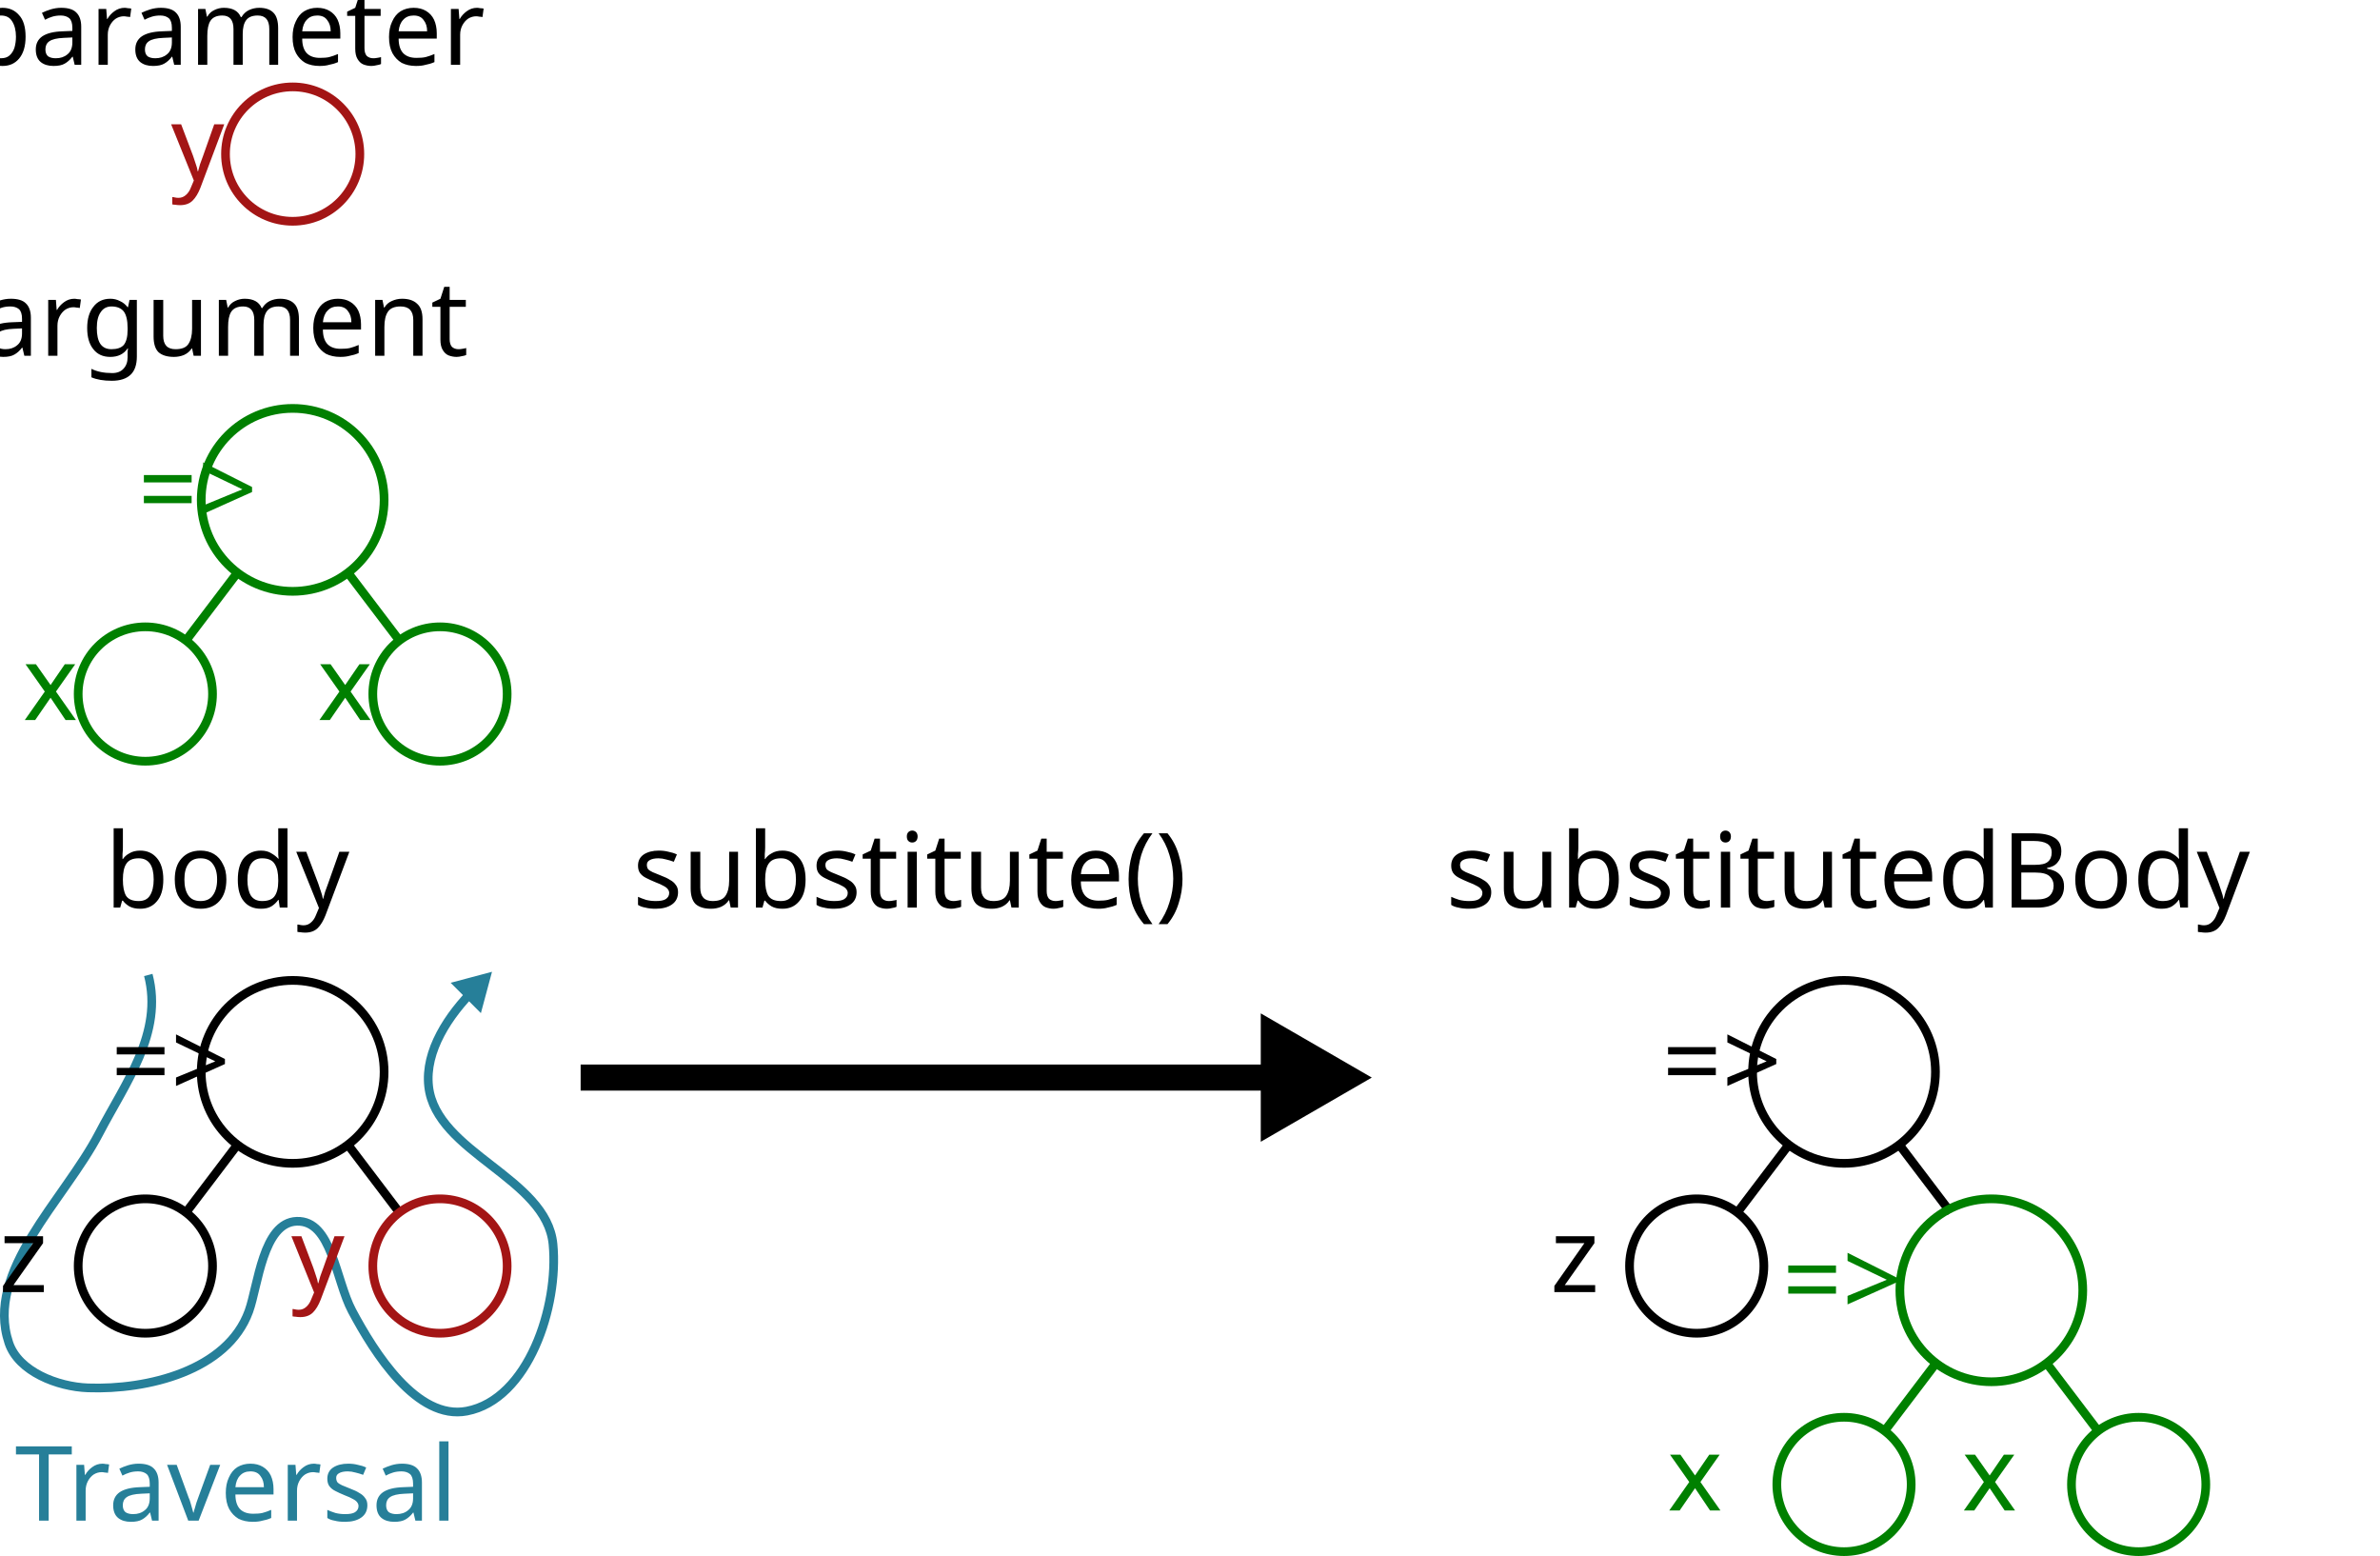
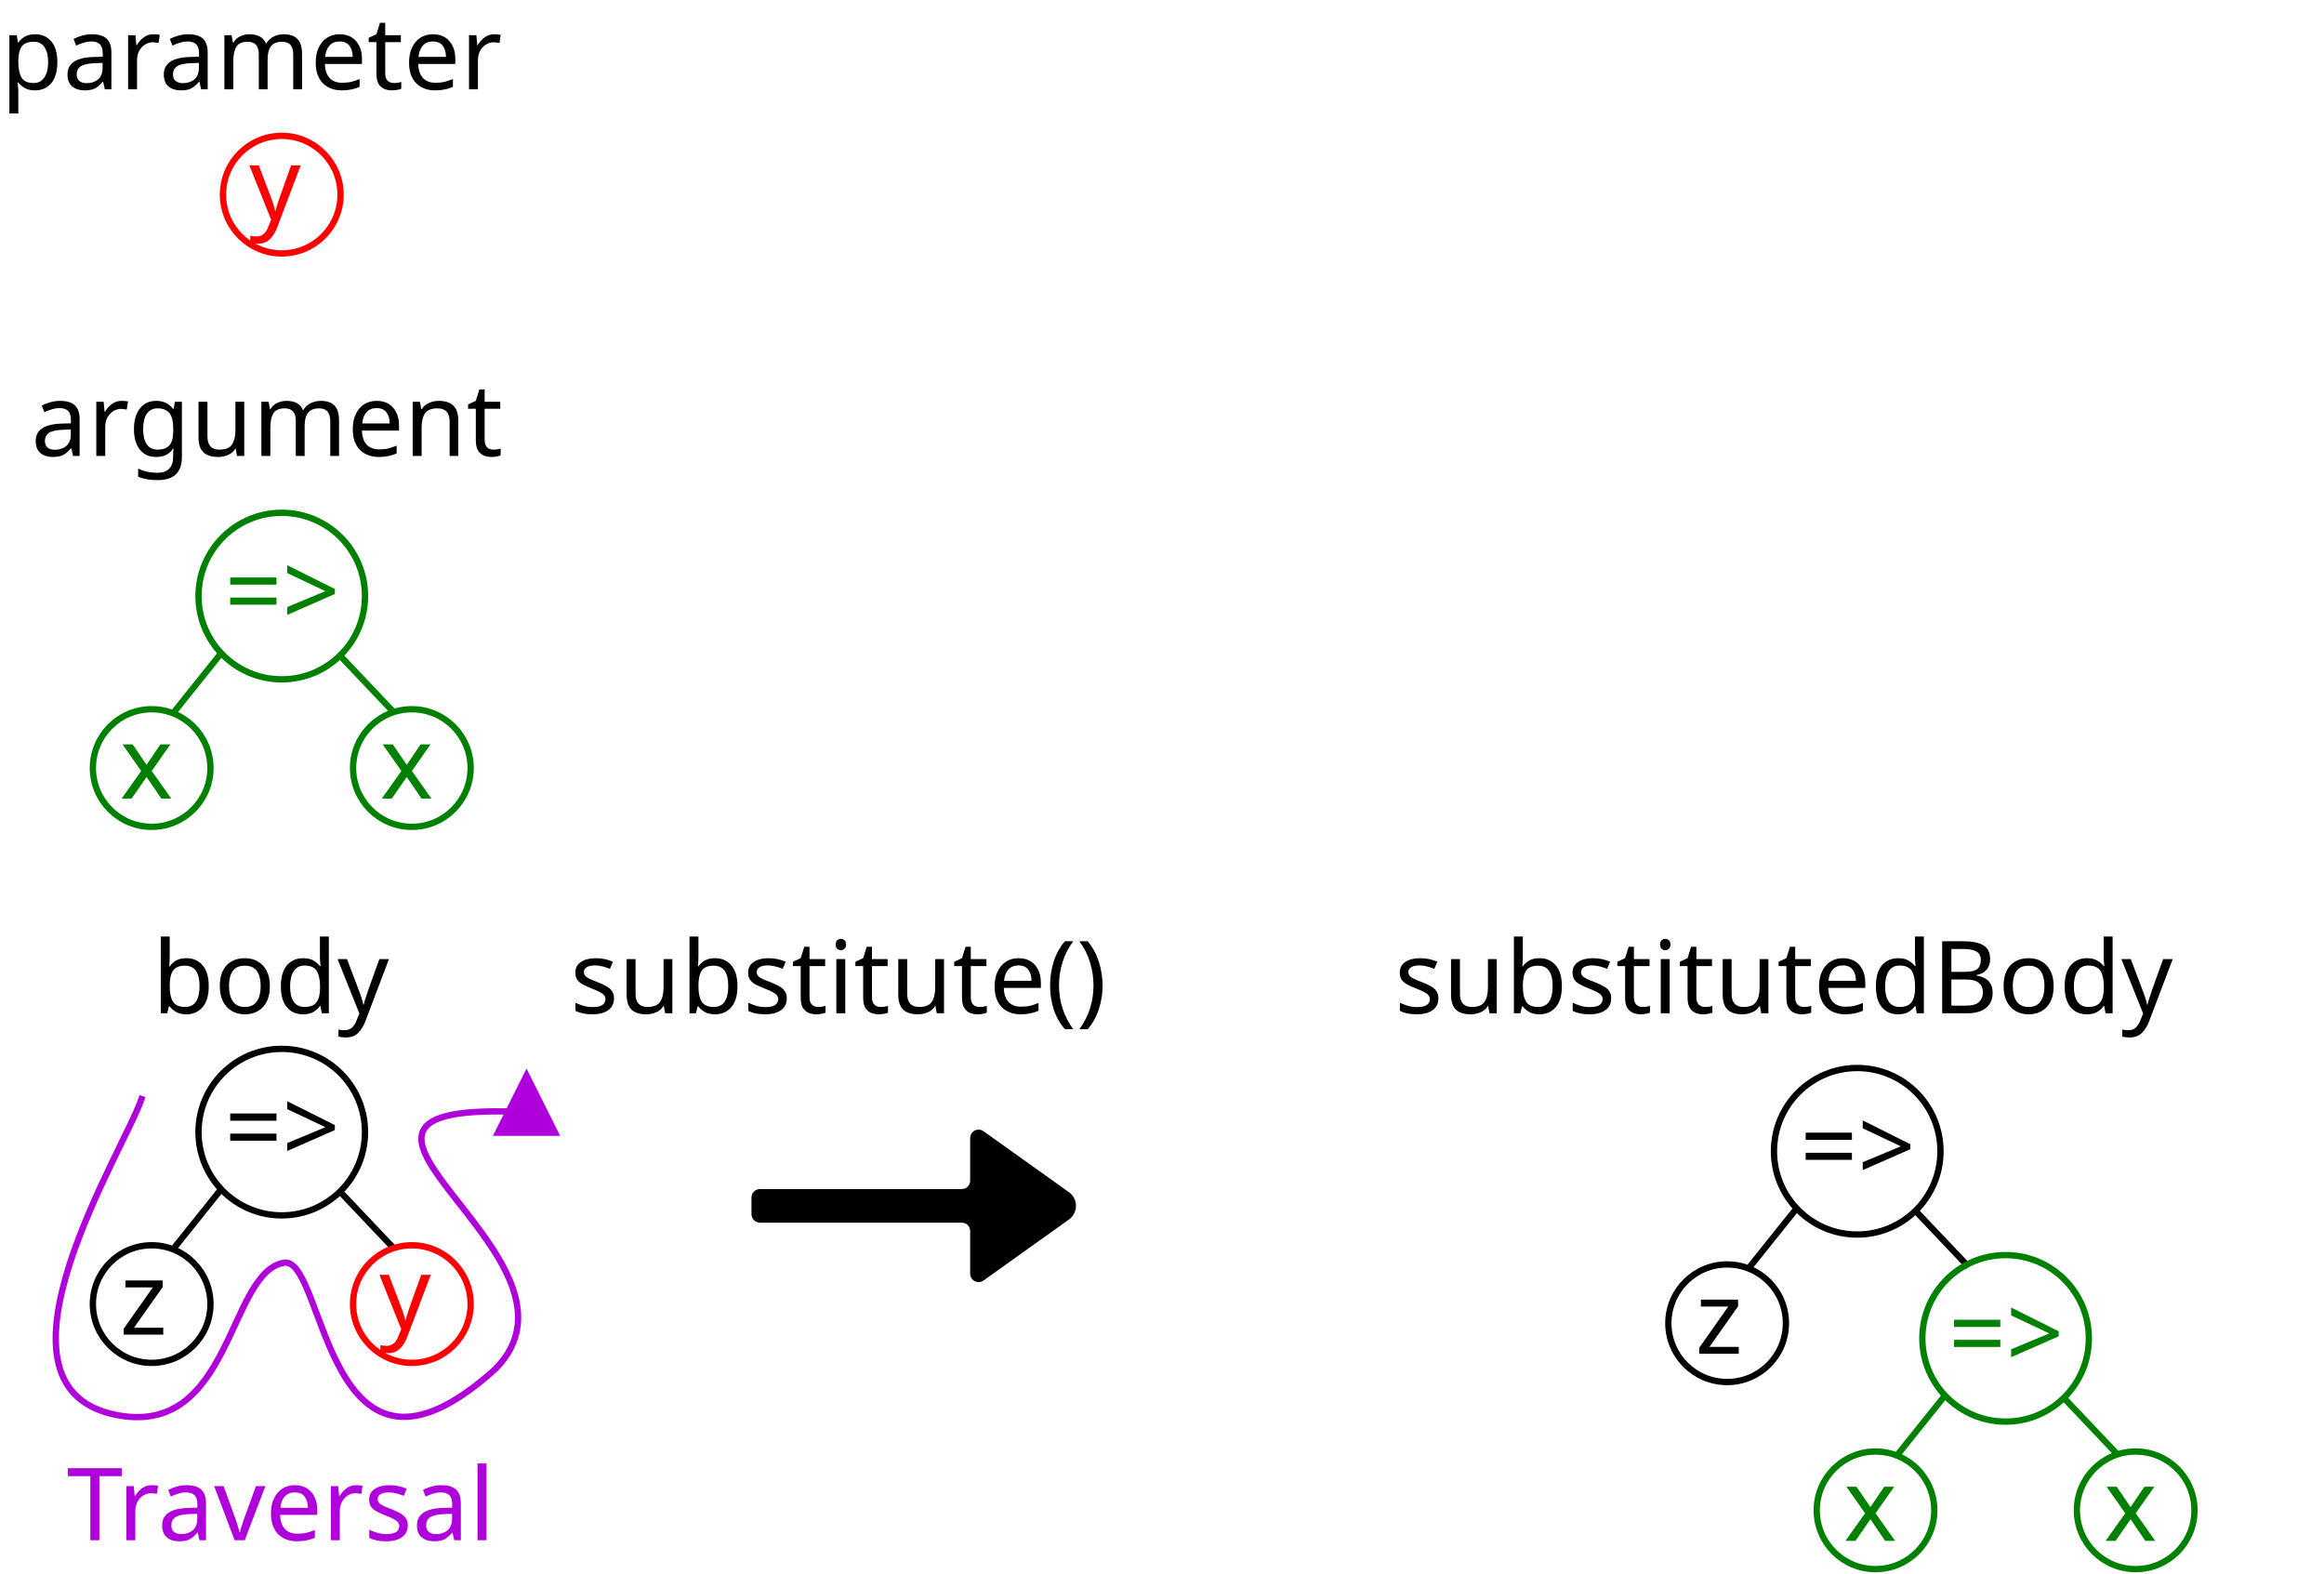
- <svg xmlns="http://www.w3.org/2000/svg" id="svg8" version="1.1" viewBox="0 0 96.593 63.133" height="63.133mm" width="96.593mm">
-   <defs id="defs2">
-     <marker orient="auto" refY="0" refX="0" id="marker1133" style="overflow:visible">
-       <path id="path1131" d="M 5.77,0 -2.88,5 V -5 Z" style="fill:#267f99;fill-opacity:1;fill-rule:evenodd;stroke:#267f99;stroke-width:1pt;stroke-opacity:1" transform="scale(0.4)" />
-     </marker>
-     <marker style="overflow:visible" id="marker1718" refX="0" refY="0" orient="auto">
-       <path transform="scale(0.4)" style="fill:#000000;fill-opacity:1;fill-rule:evenodd;stroke:#000000;stroke-width:1pt;stroke-opacity:1" d="M 5.77,0 -2.88,5 V -5 Z" id="path1716" />
-     </marker>
-     <marker style="overflow:visible" id="marker2402" refX="0" refY="0" orient="auto">
-       <path transform="matrix(0.8,0,0,0.8,-5.2,0)" style="fill:#000000;fill-opacity:1;fill-rule:evenodd;stroke:#000000;stroke-width:1pt;stroke-opacity:1" d="M 5.77,0 -2.88,5 V -5 Z" id="path2400" />
-     </marker>
-     <marker style="overflow:visible" id="marker2070" refX="0" refY="0" orient="auto">
-       <path transform="matrix(0.8,0,0,0.8,-5.2,0)" style="fill:#000000;fill-opacity:1;fill-rule:evenodd;stroke:#000000;stroke-width:1pt;stroke-opacity:1" d="M 5.77,0 -2.88,5 V -5 Z" id="path2068" />
-     </marker>
-     <marker style="overflow:visible" id="marker2030" refX="0" refY="0" orient="auto">
-       <path transform="matrix(0.8,0,0,0.8,-5.2,0)" style="fill:#000000;fill-opacity:1;fill-rule:evenodd;stroke:#000000;stroke-width:1pt;stroke-opacity:1" d="M 5.77,0 -2.88,5 V -5 Z" id="path2028" />
-     </marker>
-   </defs>
-   <g transform="translate(-55.16466,-89.62847)" id="layer1">
-     <text highlight="ts" id="text149" y="92.257" x="67.091" style="font-size:4.233px;line-height:1.25;font-family:'PT Mono';-inkscape-font-specification:'PT Mono';text-align:center;text-anchor:middle;stroke-width:0.265" xml:space="preserve">
-       <tspan style="font-size:4.233px;stroke-width:0.265" y="92.257" x="67.091" id="tspan147">parameter</tspan>
-     </text>
-     <text xml:space="preserve" style="font-size:4.233px;line-height:1.25;font-family:'PT Mono';-inkscape-font-specification:'PT Mono';text-align:center;text-anchor:middle;stroke-width:0.265" x="67.135" y="126.453" id="text153" highlight="ts">
-       <tspan id="tspan151" x="67.135" y="126.453" style="font-size:4.233px;stroke-width:0.265">body</tspan>
-     </text>
-     <text highlight="ts" id="text157" y="104.061" x="67.032" style="font-size:4.233px;line-height:1.25;font-family:'PT Mono';-inkscape-font-specification:'PT Mono';text-align:center;text-anchor:middle;stroke-width:0.265" xml:space="preserve">
-       <tspan style="font-size:4.233px;stroke-width:0.265" y="104.061" x="67.032" id="tspan155">argument</tspan>
-     </text>
-     <text xml:space="preserve" style="font-size:4.233px;line-height:1.25;font-family:'PT Mono';-inkscape-font-specification:'PT Mono';text-align:center;text-anchor:middle;stroke-width:0.265" x="94.84" y="126.453" id="text1122" highlight="ts">
-       <tspan id="tspan1120" x="94.84" y="126.453" style="font-size:4.233px;stroke-width:0.265">substitute()</tspan>
-     </text>
-     <path id="path1714" d="M 78.73,133.35 H 107.834" style="fill:none;stroke:#000000;stroke-width:1.058;stroke-linecap:butt;stroke-linejoin:miter;stroke-miterlimit:4;stroke-dasharray:none;stroke-opacity:1;marker-end:url(#marker1718)" />
-     <text xml:space="preserve" style="font-size:4.233px;line-height:1.25;font-family:'PT Mono';-inkscape-font-specification:'PT Mono';text-align:center;text-anchor:middle;stroke-width:0.265" x="132.913" y="126.453" id="text1866" highlight="ts">
-       <tspan id="tspan1864" x="132.913" y="126.453" style="font-size:4.233px;stroke-width:0.265">substitutedBody</tspan>
-     </text>
-     <path d="m 61.183,129.186 c 0.615,2.352 -0.92,4.363 -1.995,6.424 -1.428,2.737 -4.647,5.579 -3.664,8.506 0.392,1.167 1.981,1.779 3.211,1.824 2.408,0.087 5.651,-0.694 6.529,-3.106 0.376,-1.033 0.568,-3.61 1.947,-3.653 1.423,-0.045 1.572,2.379 2.241,3.635 0.906,1.7 2.632,4.452 4.656,4.067 2.496,-0.474 3.742,-4.24 3.501,-6.769 -0.258,-2.705 -4.739,-3.703 -5.047,-6.403 -0.164,-1.445 0.819,-2.906 1.861,-3.945" style="fill:none;stroke:#267f99;stroke-width:0.353;stroke-linecap:butt;stroke-linejoin:miter;stroke-miterlimit:4;stroke-dasharray:none;stroke-opacity:1;marker-end:url(#marker1133)" id="path233" />
-     <text xml:space="preserve" style="font-size:4.233px;line-height:1.25;font-family:'PT Mono';-inkscape-font-specification:'PT Mono';text-align:center;text-anchor:middle;stroke-width:0.265" x="67.497" y="151.328" id="text1273">
-       <tspan id="tspan1271" x="67.497" y="151.328" style="font-style:normal;font-variant:normal;font-weight:normal;font-stretch:normal;font-size:4.233px;font-family:'PT Serif';-inkscape-font-specification:'PT Serif';fill:#267f99;fill-opacity:1;stroke-width:0.265">Traversal</tspan>
-     </text>
-     <g transform="translate(-46.47626,-27.65656)" id="g2451">
-       <circle style="fill:none;stroke:#a31515;stroke-width:0.353;stroke-miterlimit:4;stroke-dasharray:none;stroke-opacity:1" id="path2442" cx="113.519" cy="123.537" r="2.726" />
-       <text id="text2446" y="124.595" x="113.519" style="font-style:normal;font-variant:normal;font-weight:normal;font-stretch:normal;font-size:4.233px;line-height:1.25;font-family:'PT Mono';-inkscape-font-specification:'PT Mono, Normal';font-variant-ligatures:normal;font-variant-caps:normal;font-variant-numeric:normal;font-variant-east-asian:normal;text-align:center;text-anchor:middle;fill:#a31515;fill-opacity:1;stroke:none;stroke-width:0.265" xml:space="preserve">
-         <tspan style="font-style:normal;font-variant:normal;font-weight:normal;font-stretch:normal;font-size:4.233px;font-family:'PT Mono';-inkscape-font-specification:'PT Mono, Normal';font-variant-ligatures:normal;font-variant-caps:normal;font-variant-numeric:normal;font-variant-east-asian:normal;text-align:center;text-anchor:middle;fill:#a31515;fill-opacity:1;stroke-width:0.265" y="124.595" x="113.519" id="tspan2444">y</tspan>
-       </text>
+ <svg xmlns="http://www.w3.org/2000/svg" style="isolation:isolate" viewBox="544.84 349.428 276.319 187.043" width="276.319pt" height="187.043pt">
+   <text transform="matrix(1,0,0,1,544.94,360.048)" id="highlight=ts" style="font-family:'PT Mono';font-weight:400;font-size:12px;font-style:normal;fill:#000000;stroke:none;">parameter</text>
+   <text transform="matrix(1,0,0,1,548.54,403.631)" id="highlight=ts" style="font-family:'PT Mono';font-weight:400;font-size:12px;font-style:normal;fill:#000000;stroke:none;">argument</text>
+   <text transform="matrix(1,0,0,1,562.94,469.888)" id="highlight=ts" style="font-family:'PT Mono';font-weight:400;font-size:12px;font-style:normal;fill:#000000;stroke:none;">body</text>
+   <text transform="matrix(1,0,0,1,612.64,469.888)" id="highlight=ts" style="font-family:'PT Mono';font-weight:400;font-size:12px;font-style:normal;fill:#000000;stroke:none;">substitute()</text>
+   <text transform="matrix(1,0,0,1,710.66,469.888)" id="highlight=ts" style="font-family:'PT Mono';font-weight:400;font-size:12px;font-style:normal;fill:#000000;stroke:none;">substitutedBody</text>
+   <path d=" M 671.937 491.159 L 661.777 483.91 C 661.118 483.439 660.19 483.91 660.19 484.721 L 660.19 489.785 C 660.19 490.337 659.765 490.785 659.213 490.785 L 635.213 490.785 C 634.661 490.785 634.19 491.233 634.19 491.785 L 634.19 493.785 C 634.19 494.337 634.661 494.785 635.213 494.785 L 659.213 494.785 C 659.765 494.785 660.19 495.233 660.19 495.785 L 660.19 500.849 C 660.19 501.659 661.117 502.131 661.777 501.66 L 671.931 494.411 C 672.457 494.037 672.77 493.432 672.771 492.787 C 672.772 492.141 672.462 491.535 671.937 491.159 Z " id="Path" fill="rgb(0,0,0)" />
+   <path d=" M 561.659 480.09 C 559.739 485.935 541.845 514.128 558.51 517.611 C 572.533 520.542 571.896 500.367 578.768 499.525 C 583.608 499.48 583.703 530.211 603.705 512.212 C 617.108 498.763 575.207 480.068 607.441 481.647 L 607.441 481.647" id="Path" fill="none" vector-effect="non-scaling-stroke" stroke-width="1" stroke="rgb(175,0,219)" stroke-linejoin="miter" stroke-linecap="square" stroke-miterlimit="3" />
+   <path d=" M 611.441 484.462 L 607.441 476.462 L 603.441 484.462 Z " fill="rgb(175,0,219)" stroke="none" />
+   <text transform="matrix(1,0,0,1,552.782,532.539)" id="Text" style="font-family:'PT Serif';font-weight:400;font-size:12px;font-style:normal;fill:#af00db;stroke:none;">Traversal</text>
+   <g id="Group">
+     <text transform="matrix(1,0,0,1,574.471,375.525)" id="Text" style="font-family:'PT Mono';font-weight:400;font-size:12px;font-style:normal;fill:#ff0000;stroke:none;">y</text>
+     <circle vector-effect="non-scaling-stroke" cx="578.34" cy="372.568" r="6.99" id="Ellipse" fill="none" stroke-width="1" stroke="rgb(255,0,0)" stroke-linejoin="miter" stroke-linecap="square" stroke-miterlimit="3" />
+   </g>
+   <g id="Group">
+     <g id="Group">
+       <text transform="matrix(1,0,0,1,559.081,444.365)" id="Text" style="font-family:'PT Mono';font-weight:400;font-size:12px;font-style:normal;fill:#008000;stroke:none;">x</text>
+       <circle vector-effect="non-scaling-stroke" cx="562.873" cy="440.735" r="6.99" id="Ellipse" fill="none" stroke-width="1" stroke="rgb(0,128,0)" stroke-linejoin="miter" stroke-linecap="square" stroke-miterlimit="3" />
    </g>
-     <g transform="translate(-52.45494,-5.749264)" id="g2544">
-       <circle r="2.726" cy="123.537" cx="113.519" id="circle2538" style="fill:none;stroke:#008000;stroke-width:0.353;stroke-miterlimit:4;stroke-dasharray:none;stroke-opacity:1" />
-       <text xml:space="preserve" style="font-style:normal;font-variant:normal;font-weight:normal;font-stretch:normal;font-size:4.233px;line-height:1.25;font-family:'PT Mono';-inkscape-font-specification:'PT Mono, Normal';font-variant-ligatures:normal;font-variant-caps:normal;font-variant-numeric:normal;font-variant-east-asian:normal;text-align:center;text-anchor:middle;fill:#008000;fill-opacity:1;stroke:none;stroke-width:0.265" x="113.519" y="124.595" id="text2542">
-         <tspan id="tspan2540" x="113.519" y="124.595" style="font-style:normal;font-variant:normal;font-weight:normal;font-stretch:normal;font-size:4.233px;font-family:'PT Mono';-inkscape-font-specification:'PT Mono, Normal';font-variant-ligatures:normal;font-variant-caps:normal;font-variant-numeric:normal;font-variant-east-asian:normal;text-align:center;text-anchor:middle;fill:#008000;fill-opacity:1;stroke-width:0.265">x</tspan>
-       </text>
+     <g id="Group">
+       <text transform="matrix(1,0,0,1,590.015,444.365)" id="Text" style="font-family:'PT Mono';font-weight:400;font-size:12px;font-style:normal;fill:#008000;stroke:none;">x</text>
+       <circle vector-effect="non-scaling-stroke" cx="593.807" cy="440.735" r="6.99" id="Ellipse" fill="none" stroke-width="1" stroke="rgb(0,128,0)" stroke-linejoin="miter" stroke-linecap="square" stroke-miterlimit="3" />
    </g>
-     <g id="g2560" transform="translate(-40.49758,-5.749264)">
-       <circle r="2.726" cy="123.537" cx="113.519" id="circle2554" style="fill:none;stroke:#008000;stroke-width:0.353;stroke-miterlimit:4;stroke-dasharray:none;stroke-opacity:1" />
-       <text xml:space="preserve" style="font-style:normal;font-variant:normal;font-weight:normal;font-stretch:normal;font-size:4.233px;line-height:1.25;font-family:'PT Mono';-inkscape-font-specification:'PT Mono, Normal';font-variant-ligatures:normal;font-variant-caps:normal;font-variant-numeric:normal;font-variant-east-asian:normal;text-align:center;text-anchor:middle;fill:#008000;fill-opacity:1;stroke:none;stroke-width:0.265" x="113.519" y="124.595" id="text2558">
-         <tspan id="tspan2556" x="113.519" y="124.595" style="font-style:normal;font-variant:normal;font-weight:normal;font-stretch:normal;font-size:4.233px;font-family:'PT Mono';-inkscape-font-specification:'PT Mono, Normal';font-variant-ligatures:normal;font-variant-caps:normal;font-variant-numeric:normal;font-variant-east-asian:normal;text-align:center;text-anchor:middle;fill:#008000;fill-opacity:1;stroke-width:0.265">x</tspan>
-       </text>
+     <g id="Group">
+       <text transform="matrix(1,0,0,1,571.539,423.921)" id="Text" style="font-family:'PT Mono';font-weight:400;font-size:12px;font-style:normal;fill:#008000;stroke:none;">=&gt;</text>
+       <circle vector-effect="non-scaling-stroke" cx="578.34" cy="420.291" r="9.899" id="Ellipse" fill="none" stroke-width="1" stroke="rgb(0,128,0)" stroke-linejoin="miter" stroke-linecap="square" stroke-miterlimit="3" />
    </g>
-     <g id="g2568" transform="translate(-46.47626,-13.62706)">
-       <circle r="3.711" cy="123.537" cx="113.519" id="circle2562" style="fill:none;stroke:#008000;stroke-width:0.353;stroke-miterlimit:4;stroke-dasharray:none;stroke-opacity:1" />
-       <text xml:space="preserve" style="font-style:normal;font-variant:normal;font-weight:normal;font-stretch:normal;font-size:4.233px;line-height:1.25;font-family:'PT Mono';-inkscape-font-specification:'PT Mono, Normal';font-variant-ligatures:normal;font-variant-caps:normal;font-variant-numeric:normal;font-variant-east-asian:normal;text-align:center;text-anchor:middle;fill:#008000;fill-opacity:1;stroke:none;stroke-width:0.265" x="113.519" y="124.595" id="text2566">
-         <tspan id="tspan2564" x="113.519" y="124.595" style="font-style:normal;font-variant:normal;font-weight:normal;font-stretch:normal;font-size:4.233px;font-family:'PT Mono';-inkscape-font-specification:'PT Mono, Normal';font-variant-ligatures:normal;font-variant-caps:normal;font-variant-numeric:normal;font-variant-east-asian:normal;text-align:center;text-anchor:middle;fill:#008000;fill-opacity:1;stroke-width:0.265">=&gt;</tspan>
-       </text>
+     <line x1="585.676" y1="427.799" x2="591.312" y2="433.745" id="Path" vector-effect="non-scaling-stroke" stroke-width="1" stroke="rgb(0,128,0)" stroke-linejoin="miter" stroke-linecap="square" stroke-miterlimit="3" />
+     <line x1="570.863" y1="427.421" x2="565.797" y2="433.745" id="Path" vector-effect="non-scaling-stroke" stroke-width="1" stroke="rgb(0,128,0)" stroke-linejoin="miter" stroke-linecap="square" stroke-miterlimit="3" />
+   </g>
+   <g id="Group">
+     <g id="Group">
+       <text transform="matrix(1,0,0,1,559.081,508.091)" id="Text" style="font-family:'PT Mono';font-weight:400;font-size:12px;font-style:normal;fill:#000000;stroke:none;">z</text>
+       <circle vector-effect="non-scaling-stroke" cx="562.873" cy="504.461" r="6.99" id="Ellipse" fill="none" stroke-width="1" stroke="rgb(0,0,0)" stroke-linejoin="miter" stroke-linecap="square" stroke-miterlimit="3" />
    </g>
-     <path id="path943" d="M 62.712,115.616 64.8,112.866" style="fill:none;fill-rule:evenodd;stroke:#008000;stroke-width:0.353;stroke-linecap:butt;stroke-linejoin:miter;stroke-opacity:1" />
-     <path id="path945" d="M 71.374,115.616 69.286,112.866" style="fill:none;fill-rule:evenodd;stroke:#008000;stroke-width:0.353;stroke-linecap:butt;stroke-linejoin:miter;stroke-opacity:1" />
-     <g transform="translate(-40.79897,30.39243)" id="g2382">
-       <g transform="translate(-11.65597,-12.93314)" id="g1747">
-         <circle r="2.726" cy="123.537" cx="113.519" id="circle1741" style="fill:none;stroke:#000000;stroke-width:0.353;stroke-miterlimit:4;stroke-dasharray:none;stroke-opacity:1" />
-         <text xml:space="preserve" style="font-style:normal;font-variant:normal;font-weight:normal;font-stretch:normal;font-size:4.233px;line-height:1.25;font-family:'PT Mono';-inkscape-font-specification:'PT Mono, Normal';font-variant-ligatures:normal;font-variant-caps:normal;font-variant-numeric:normal;font-variant-east-asian:normal;text-align:center;text-anchor:middle;fill:#000000;fill-opacity:1;stroke:none;stroke-width:0.265" x="113.519" y="124.595" id="text1745">
-           <tspan id="tspan1743" x="113.519" y="124.595" style="font-style:normal;font-variant:normal;font-weight:normal;font-stretch:normal;font-size:4.233px;font-family:'PT Mono';-inkscape-font-specification:'PT Mono, Normal';font-variant-ligatures:normal;font-variant-caps:normal;font-variant-numeric:normal;font-variant-east-asian:normal;text-align:center;text-anchor:middle;fill:#000000;fill-opacity:1;stroke-width:0.265">z</tspan>
-         </text>
-       </g>
-       <g id="g1763" transform="translate(-5.677294,-20.81093)">
-         <circle r="3.711" cy="123.537" cx="113.519" id="circle1757" style="fill:none;stroke:#000000;stroke-width:0.353;stroke-miterlimit:4;stroke-dasharray:none;stroke-opacity:1" />
-         <text xml:space="preserve" style="font-style:normal;font-variant:normal;font-weight:normal;font-stretch:normal;font-size:4.233px;line-height:1.25;font-family:'PT Mono';-inkscape-font-specification:'PT Mono, Normal';font-variant-ligatures:normal;font-variant-caps:normal;font-variant-numeric:normal;font-variant-east-asian:normal;text-align:center;text-anchor:middle;fill:#000000;fill-opacity:1;stroke:none;stroke-width:0.265" x="113.519" y="124.595" id="text1761">
-           <tspan id="tspan1759" x="113.519" y="124.595" style="font-style:normal;font-variant:normal;font-weight:normal;font-stretch:normal;font-size:4.233px;font-family:'PT Mono';-inkscape-font-specification:'PT Mono, Normal';font-variant-ligatures:normal;font-variant-caps:normal;font-variant-numeric:normal;font-variant-east-asian:normal;text-align:center;text-anchor:middle;fill:#000000;fill-opacity:1;stroke-width:0.265">=&gt;</tspan>
-         </text>
-       </g>
-       <path id="path1765" d="m 103.511,108.433 2.088,-2.751" style="fill:none;fill-rule:evenodd;stroke:#000000;stroke-width:0.353;stroke-linecap:butt;stroke-linejoin:miter;stroke-opacity:1" />
-       <path id="path1767" d="m 112.173,108.433 -2.088,-2.751" style="fill:none;fill-rule:evenodd;stroke:#000000;stroke-width:0.353;stroke-linecap:butt;stroke-linejoin:miter;stroke-opacity:1" />
-       <g transform="translate(0.3013868,-12.93314)" id="g1559">
-         <circle style="fill:none;stroke:#a31515;stroke-width:0.353;stroke-miterlimit:4;stroke-dasharray:none;stroke-opacity:1" id="circle1553" cx="113.519" cy="123.537" r="2.726" />
-         <text id="text1557" y="124.595" x="113.519" style="font-style:normal;font-variant:normal;font-weight:normal;font-stretch:normal;font-size:4.233px;line-height:1.25;font-family:'PT Mono';-inkscape-font-specification:'PT Mono, Normal';font-variant-ligatures:normal;font-variant-caps:normal;font-variant-numeric:normal;font-variant-east-asian:normal;text-align:center;text-anchor:middle;fill:#a31515;fill-opacity:1;stroke:none;stroke-width:0.265" xml:space="preserve">
-           <tspan style="font-style:normal;font-variant:normal;font-weight:normal;font-stretch:normal;font-size:4.233px;font-family:'PT Mono';-inkscape-font-specification:'PT Mono, Normal';font-variant-ligatures:normal;font-variant-caps:normal;font-variant-numeric:normal;font-variant-east-asian:normal;text-align:center;text-anchor:middle;fill:#a31515;fill-opacity:1;stroke-width:0.265" y="124.595" x="113.519" id="tspan1555">y</tspan>
-         </text>
-       </g>
+     <g id="Group">
+       <text transform="matrix(1,0,0,1,571.539,487.648)" id="Text" style="font-family:'PT Mono';font-weight:400;font-size:12px;font-style:normal;fill:#000000;stroke:none;">=&gt;</text>
+       <circle vector-effect="non-scaling-stroke" cx="578.34" cy="484.018" r="9.899" id="Ellipse" fill="none" stroke-width="1" stroke="rgb(0,0,0)" stroke-linejoin="miter" stroke-linecap="square" stroke-miterlimit="3" />
    </g>
-     <g transform="translate(34.89847,-15.34127)" id="g2590">
-       <g id="g2527" transform="translate(-24.39164,32.80057)">
-         <circle style="fill:none;stroke:#000000;stroke-width:0.353;stroke-miterlimit:4;stroke-dasharray:none;stroke-opacity:1" id="circle2521" cx="113.519" cy="123.537" r="2.726" />
-         <text id="text2525" y="124.595" x="113.519" style="font-style:normal;font-variant:normal;font-weight:normal;font-stretch:normal;font-size:4.233px;line-height:1.25;font-family:'PT Mono';-inkscape-font-specification:'PT Mono, Normal';font-variant-ligatures:normal;font-variant-caps:normal;font-variant-numeric:normal;font-variant-east-asian:normal;text-align:center;text-anchor:middle;fill:#000000;fill-opacity:1;stroke:none;stroke-width:0.265" xml:space="preserve">
-           <tspan style="font-style:normal;font-variant:normal;font-weight:normal;font-stretch:normal;font-size:4.233px;font-family:'PT Mono';-inkscape-font-specification:'PT Mono, Normal';font-variant-ligatures:normal;font-variant-caps:normal;font-variant-numeric:normal;font-variant-east-asian:normal;text-align:center;text-anchor:middle;fill:#000000;fill-opacity:1;stroke-width:0.265" y="124.595" x="113.519" id="tspan2523">z</tspan>
-         </text>
-       </g>
-       <g transform="translate(-18.41296,24.92278)" id="g2535">
-         <circle style="fill:none;stroke:#000000;stroke-width:0.353;stroke-miterlimit:4;stroke-dasharray:none;stroke-opacity:1" id="circle2529" cx="113.519" cy="123.537" r="3.711" />
-         <text id="text2533" y="124.595" x="113.519" style="font-style:normal;font-variant:normal;font-weight:normal;font-stretch:normal;font-size:4.233px;line-height:1.25;font-family:'PT Mono';-inkscape-font-specification:'PT Mono, Normal';font-variant-ligatures:normal;font-variant-caps:normal;font-variant-numeric:normal;font-variant-east-asian:normal;text-align:center;text-anchor:middle;fill:#000000;fill-opacity:1;stroke:none;stroke-width:0.265" xml:space="preserve">
-           <tspan style="font-style:normal;font-variant:normal;font-weight:normal;font-stretch:normal;font-size:4.233px;font-family:'PT Mono';-inkscape-font-specification:'PT Mono, Normal';font-variant-ligatures:normal;font-variant-caps:normal;font-variant-numeric:normal;font-variant-east-asian:normal;text-align:center;text-anchor:middle;fill:#000000;fill-opacity:1;stroke-width:0.265" y="124.595" x="113.519" id="tspan2531">=&gt;</tspan>
-         </text>
-       </g>
-       <path style="fill:none;fill-rule:evenodd;stroke:#000000;stroke-width:0.353;stroke-linecap:butt;stroke-linejoin:miter;stroke-opacity:1" d="m 90.776,154.166 2.088,-2.751" id="path2537" />
-       <path style="fill:none;fill-rule:evenodd;stroke:#000000;stroke-width:0.353;stroke-linecap:butt;stroke-linejoin:miter;stroke-opacity:1" d="m 99.437,154.166 -2.088,-2.751" id="path2539" />
-       <g transform="translate(-31.15504,25.04747)" id="g1673">
-         <g id="g1637" transform="translate(12.74208,16.61562)">
-           <circle style="fill:none;stroke:#008000;stroke-width:0.353;stroke-miterlimit:4;stroke-dasharray:none;stroke-opacity:1" id="circle1631" cx="113.519" cy="123.537" r="2.726" />
-           <text id="text1635" y="124.595" x="113.519" style="font-style:normal;font-variant:normal;font-weight:normal;font-stretch:normal;font-size:4.233px;line-height:1.25;font-family:'PT Mono';-inkscape-font-specification:'PT Mono, Normal';font-variant-ligatures:normal;font-variant-caps:normal;font-variant-numeric:normal;font-variant-east-asian:normal;text-align:center;text-anchor:middle;fill:#008000;fill-opacity:1;stroke:none;stroke-width:0.265" xml:space="preserve">
-             <tspan style="font-style:normal;font-variant:normal;font-weight:normal;font-stretch:normal;font-size:4.233px;font-family:'PT Mono';-inkscape-font-specification:'PT Mono, Normal';font-variant-ligatures:normal;font-variant-caps:normal;font-variant-numeric:normal;font-variant-east-asian:normal;text-align:center;text-anchor:middle;fill:#008000;fill-opacity:1;stroke-width:0.265" y="124.595" x="113.519" id="tspan1633">x</tspan>
-           </text>
-         </g>
-         <g transform="translate(24.69944,16.61562)" id="g1645">
-           <circle style="fill:none;stroke:#008000;stroke-width:0.353;stroke-miterlimit:4;stroke-dasharray:none;stroke-opacity:1" id="circle1639" cx="113.519" cy="123.537" r="2.726" />
-           <text id="text1643" y="124.595" x="113.519" style="font-style:normal;font-variant:normal;font-weight:normal;font-stretch:normal;font-size:4.233px;line-height:1.25;font-family:'PT Mono';-inkscape-font-specification:'PT Mono, Normal';font-variant-ligatures:normal;font-variant-caps:normal;font-variant-numeric:normal;font-variant-east-asian:normal;text-align:center;text-anchor:middle;fill:#008000;fill-opacity:1;stroke:none;stroke-width:0.265" xml:space="preserve">
-             <tspan style="font-style:normal;font-variant:normal;font-weight:normal;font-stretch:normal;font-size:4.233px;font-family:'PT Mono';-inkscape-font-specification:'PT Mono, Normal';font-variant-ligatures:normal;font-variant-caps:normal;font-variant-numeric:normal;font-variant-east-asian:normal;text-align:center;text-anchor:middle;fill:#008000;fill-opacity:1;stroke-width:0.265" y="124.595" x="113.519" id="tspan1641">x</tspan>
-           </text>
-         </g>
-         <g transform="translate(18.72076,8.737827)" id="g1653">
-           <circle style="fill:none;stroke:#008000;stroke-width:0.353;stroke-miterlimit:4;stroke-dasharray:none;stroke-opacity:1" id="circle1647" cx="113.519" cy="123.537" r="3.711" />
-           <text id="text1651" y="124.595" x="113.519" style="font-style:normal;font-variant:normal;font-weight:normal;font-stretch:normal;font-size:4.233px;line-height:1.25;font-family:'PT Mono';-inkscape-font-specification:'PT Mono, Normal';font-variant-ligatures:normal;font-variant-caps:normal;font-variant-numeric:normal;font-variant-east-asian:normal;text-align:center;text-anchor:middle;fill:#008000;fill-opacity:1;stroke:none;stroke-width:0.265" xml:space="preserve">
-             <tspan style="font-style:normal;font-variant:normal;font-weight:normal;font-stretch:normal;font-size:4.233px;font-family:'PT Mono';-inkscape-font-specification:'PT Mono, Normal';font-variant-ligatures:normal;font-variant-caps:normal;font-variant-numeric:normal;font-variant-east-asian:normal;text-align:center;text-anchor:middle;fill:#008000;fill-opacity:1;stroke-width:0.265" y="124.595" x="113.519" id="tspan1649">=&gt;</tspan>
-           </text>
-         </g>
-         <path style="fill:none;fill-rule:evenodd;stroke:#008000;stroke-width:0.353;stroke-linecap:butt;stroke-linejoin:miter;stroke-opacity:1" d="m 127.909,137.981 2.088,-2.751" id="path1655" />
-         <path style="fill:none;fill-rule:evenodd;stroke:#008000;stroke-width:0.353;stroke-linecap:butt;stroke-linejoin:miter;stroke-opacity:1" d="m 136.571,137.981 -2.088,-2.751" id="path1657" />
-       </g>
+     <line x1="585.676" y1="491.525" x2="591.312" y2="497.471" id="Path" vector-effect="non-scaling-stroke" stroke-width="1" stroke="rgb(0,0,0)" stroke-linejoin="miter" stroke-linecap="square" stroke-miterlimit="3" />
+     <line x1="570.863" y1="491.147" x2="565.797" y2="497.471" id="Path" vector-effect="non-scaling-stroke" stroke-width="1" stroke="rgb(0,0,0)" stroke-linejoin="miter" stroke-linecap="square" stroke-miterlimit="3" />
+     <g id="Group">
+       <text transform="matrix(1,0,0,1,589.938,507.418)" id="Text" style="font-family:'PT Mono';font-weight:400;font-size:12px;font-style:normal;fill:#ff0000;stroke:none;">y</text>
+       <circle vector-effect="non-scaling-stroke" cx="593.807" cy="504.461" r="6.99" id="Ellipse" fill="none" stroke-width="1" stroke="rgb(255,0,0)" stroke-linejoin="miter" stroke-linecap="square" stroke-miterlimit="3" />
    </g>
  </g>
+   <g id="Group">
+     <g id="Group">
+       <text transform="matrix(1,0,0,1,746.4,510.369)" id="Text" style="font-family:'PT Mono';font-weight:400;font-size:12px;font-style:normal;fill:#000000;stroke:none;">z</text>
+       <circle vector-effect="non-scaling-stroke" cx="750.193" cy="506.739" r="6.99" id="Ellipse" fill="none" stroke-width="1" stroke="rgb(0,0,0)" stroke-linejoin="miter" stroke-linecap="square" stroke-miterlimit="3" />
+     </g>
+     <g id="Group">
+       <text transform="matrix(1,0,0,1,758.858,489.925)" id="Text" style="font-family:'PT Mono';font-weight:400;font-size:12px;font-style:normal;fill:#000000;stroke:none;">=&gt;</text>
+       <circle vector-effect="non-scaling-stroke" cx="765.66" cy="486.295" r="9.899" id="Ellipse" fill="none" stroke-width="1" stroke="rgb(0,0,0)" stroke-linejoin="miter" stroke-linecap="square" stroke-miterlimit="3" />
+     </g>
+     <line x1="772.995" y1="493.803" x2="778.631" y2="499.749" id="Path" vector-effect="non-scaling-stroke" stroke-width="1" stroke="rgb(0,0,0)" stroke-linejoin="miter" stroke-linecap="square" stroke-miterlimit="3" />
+     <line x1="758.182" y1="493.424" x2="753.116" y2="499.749" id="Path" vector-effect="non-scaling-stroke" stroke-width="1" stroke="rgb(0,0,0)" stroke-linejoin="miter" stroke-linecap="square" stroke-miterlimit="3" />
+   </g>
+   <g id="Group">
+     <g id="Group">
+       <text transform="matrix(1,0,0,1,764.043,532.611)" id="Text" style="font-family:'PT Mono';font-weight:400;font-size:12px;font-style:normal;fill:#008000;stroke:none;">x</text>
+       <circle vector-effect="non-scaling-stroke" cx="767.835" cy="528.981" r="6.99" id="Ellipse" fill="none" stroke-width="1" stroke="rgb(0,128,0)" stroke-linejoin="miter" stroke-linecap="square" stroke-miterlimit="3" />
+     </g>
+     <g id="Group">
+       <text transform="matrix(1,0,0,1,794.977,532.611)" id="Text" style="font-family:'PT Mono';font-weight:400;font-size:12px;font-style:normal;fill:#008000;stroke:none;">x</text>
+       <circle vector-effect="non-scaling-stroke" cx="798.769" cy="528.981" r="6.99" id="Ellipse" fill="none" stroke-width="1" stroke="rgb(0,128,0)" stroke-linejoin="miter" stroke-linecap="square" stroke-miterlimit="3" />
+     </g>
+     <g id="Group">
+       <text transform="matrix(1,0,0,1,776.501,512.167)" id="Text" style="font-family:'PT Mono';font-weight:400;font-size:12px;font-style:normal;fill:#008000;stroke:none;">=&gt;</text>
+       <circle vector-effect="non-scaling-stroke" cx="783.302" cy="508.537" r="9.899" id="Ellipse" fill="none" stroke-width="1" stroke="rgb(0,128,0)" stroke-linejoin="miter" stroke-linecap="square" stroke-miterlimit="3" />
+     </g>
+     <line x1="790.637" y1="516.045" x2="796.273" y2="521.991" id="Path" vector-effect="non-scaling-stroke" stroke-width="1" stroke="rgb(0,128,0)" stroke-linejoin="miter" stroke-linecap="square" stroke-miterlimit="3" />
+     <line x1="775.825" y1="515.667" x2="770.759" y2="521.991" id="Path" vector-effect="non-scaling-stroke" stroke-width="1" stroke="rgb(0,128,0)" stroke-linejoin="miter" stroke-linecap="square" stroke-miterlimit="3" />
+   </g>
</svg>
